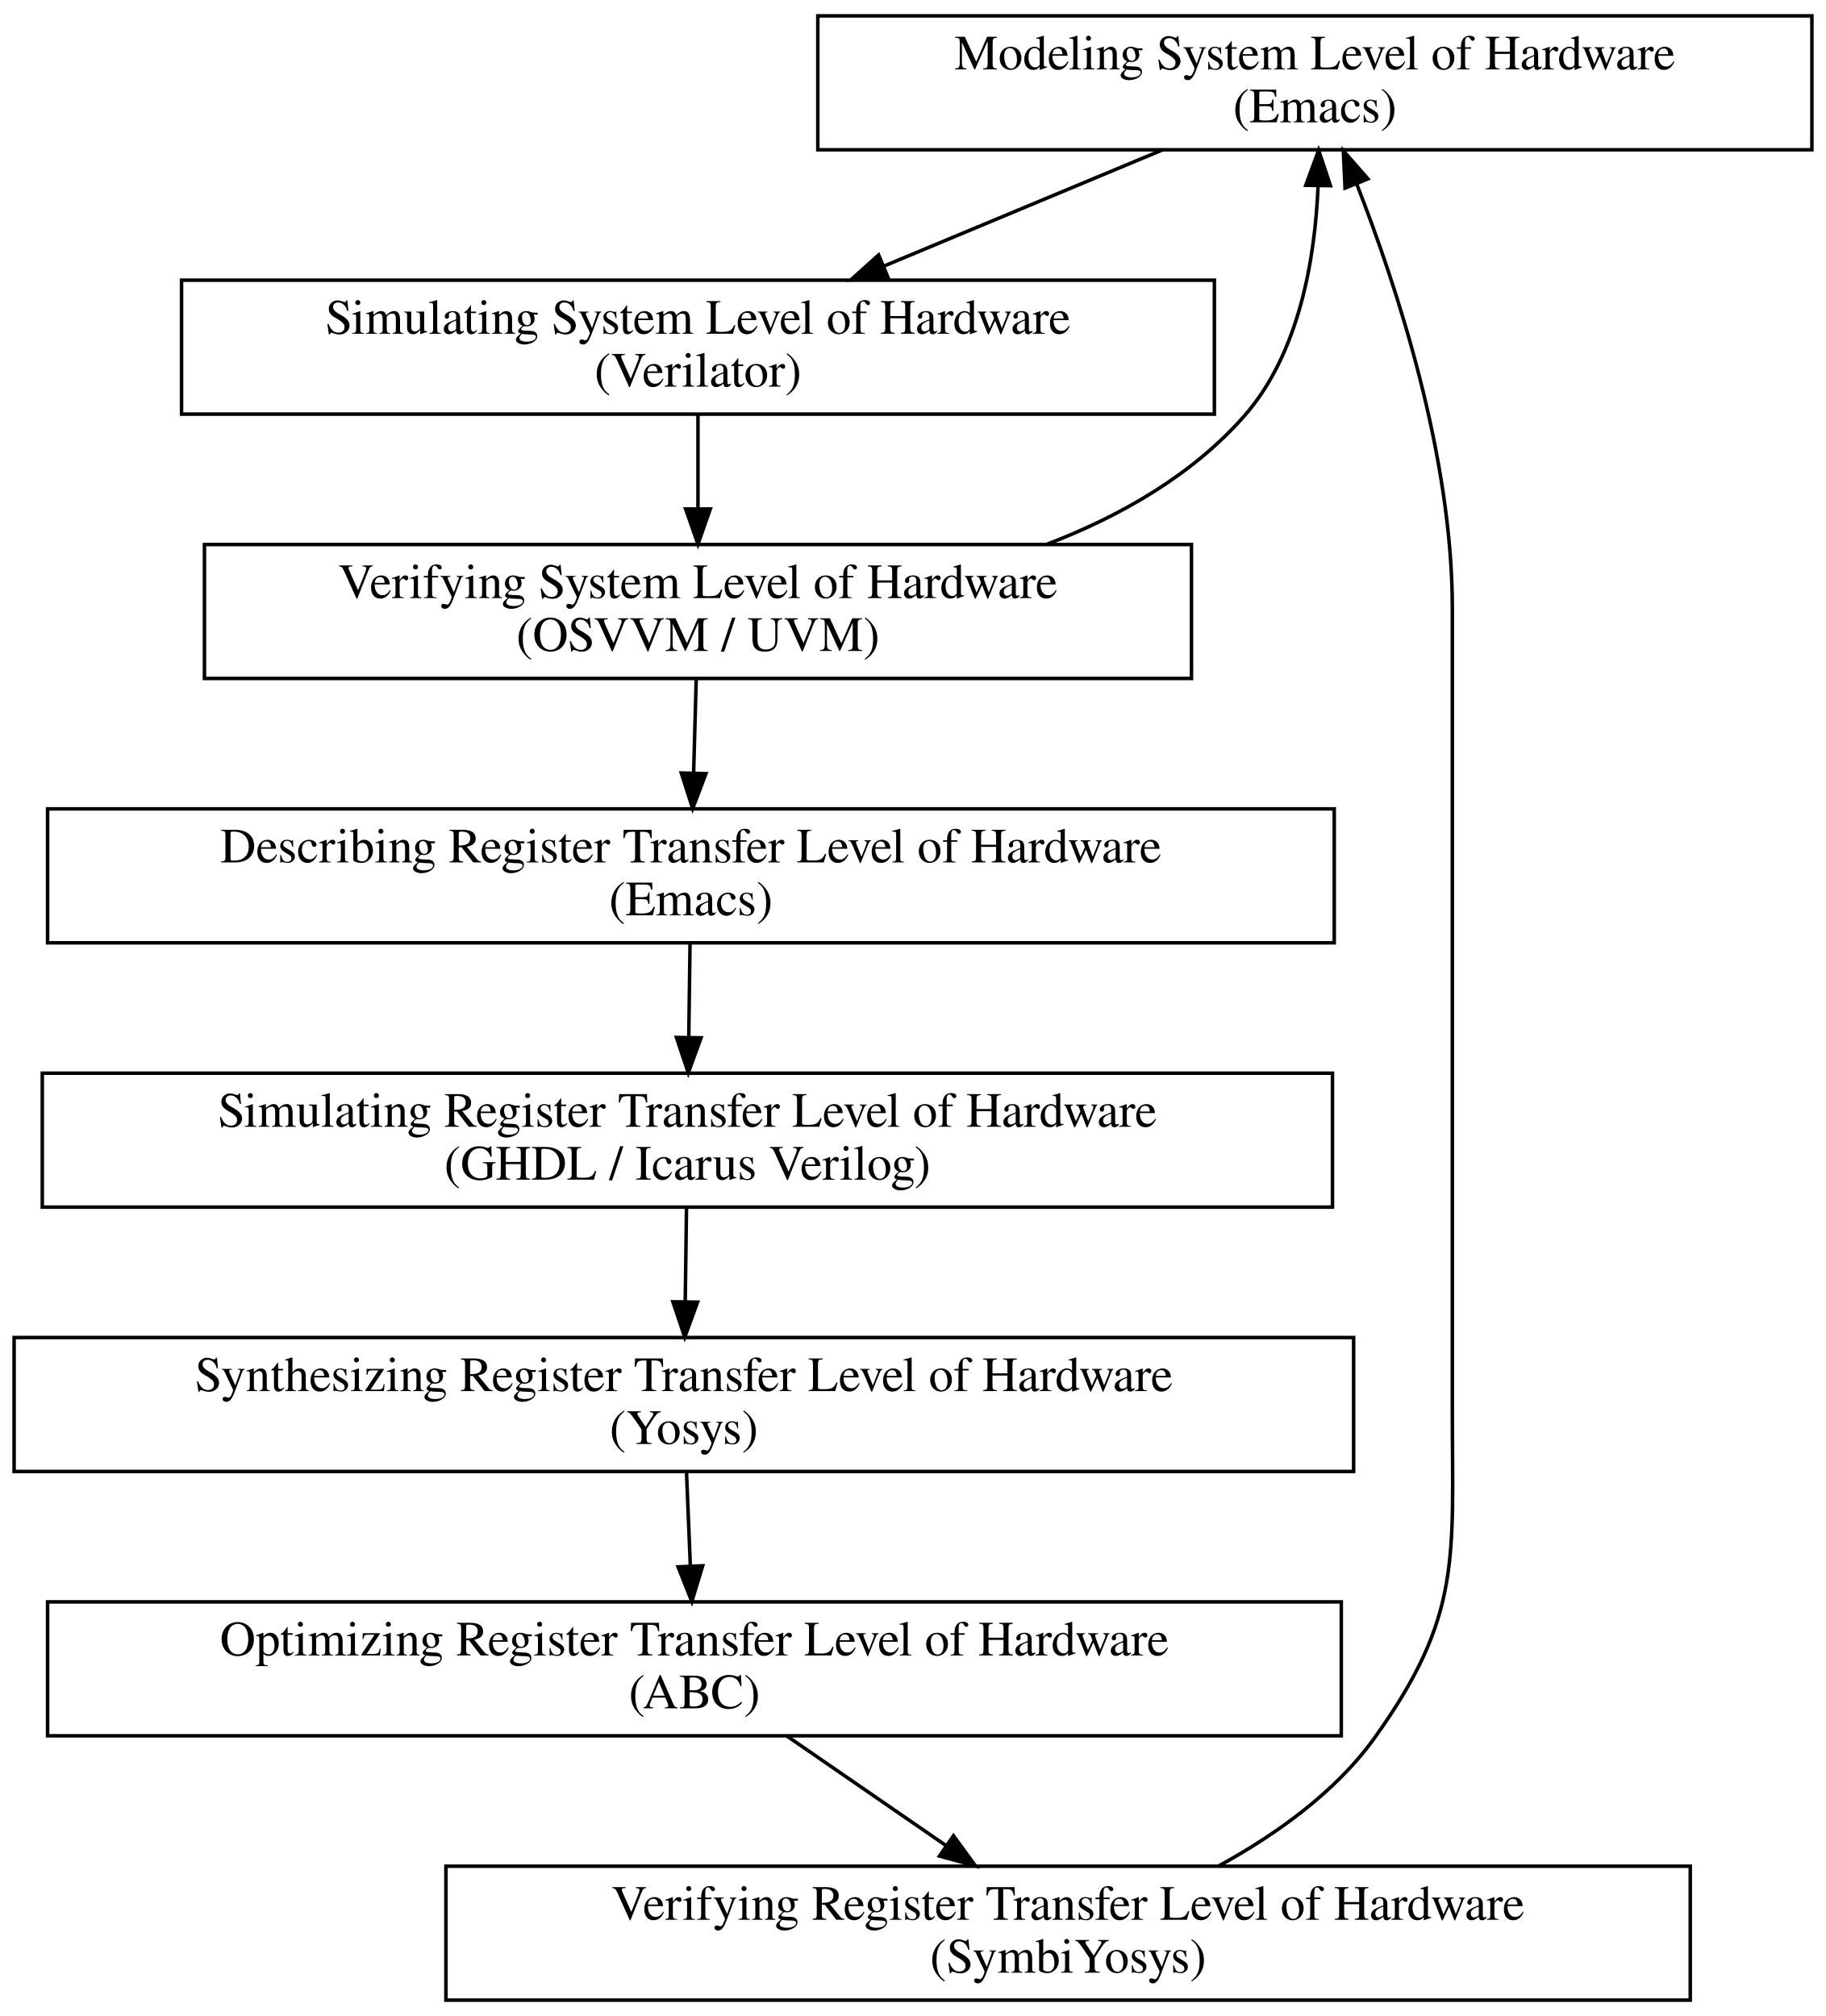
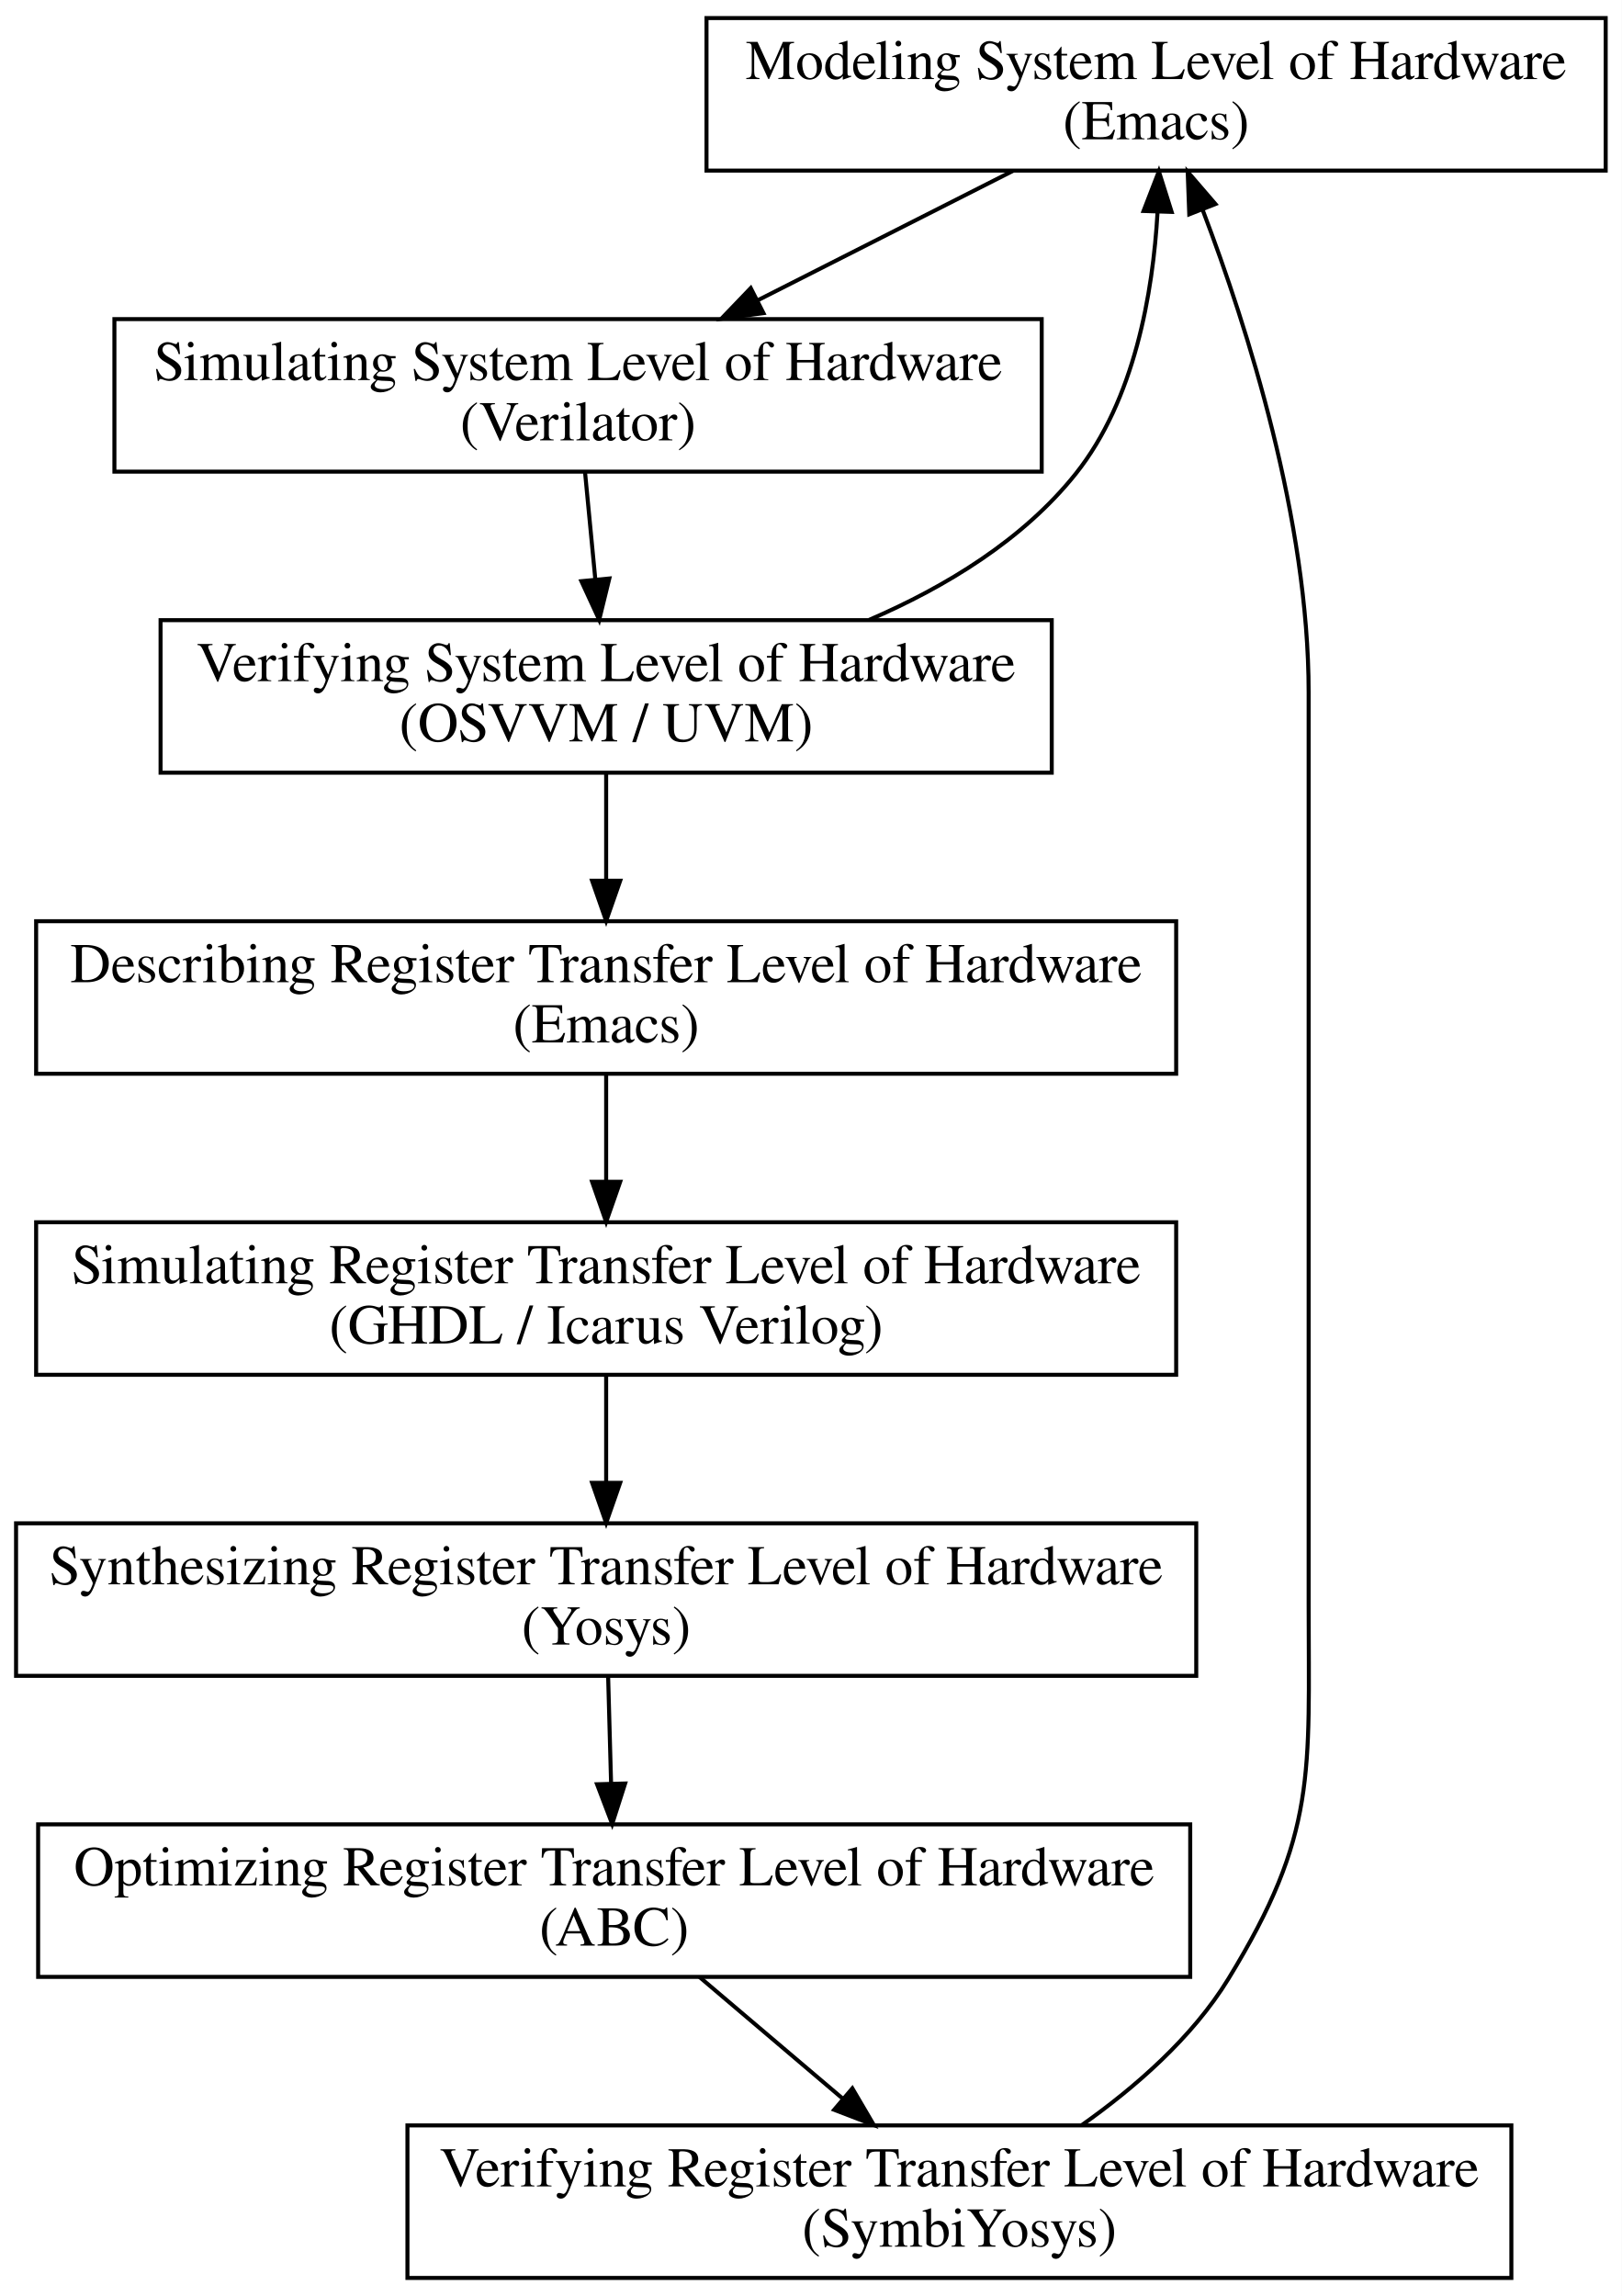
- <svg xmlns="http://www.w3.org/2000/svg" width="518pt" height="572pt" viewBox="0.00 0.00 518.00 572.00">
+ <svg xmlns="http://www.w3.org/2000/svg" width="404pt" height="572pt" viewBox="0.00 0.00 404.00 572.00">
  <g id="graph0" class="graph" transform="scale(1 1) rotate(0) translate(4 568)">
-     <polygon fill="white" stroke="transparent" points="-4,4 -4,-568 514,-568 514,4 -4,4" />
+     <polygon fill="white" stroke="transparent" points="-4,4 -4,-568 400,-568 400,4 -4,4" />
    <g id="node1" class="node">
-       <polygon fill="none" stroke="black" points="228,-525.5 228,-563.5 510,-563.5 510,-525.5 228,-525.5" />
-       <text text-anchor="middle" x="369" y="-548.3" font-family="Times,serif" font-size="14.00">Modeling System Level of Hardware </text>
-       <text text-anchor="middle" x="369" y="-533.3" font-family="Times,serif" font-size="14.00">(Emacs)</text>
+       <polygon fill="none" stroke="black" points="172,-525.5 172,-563.5 396,-563.5 396,-525.5 172,-525.5" />
+       <text text-anchor="middle" x="284" y="-548.3" font-family="Times,serif" font-size="14.00">Modeling System Level of Hardware </text>
+       <text text-anchor="middle" x="284" y="-533.3" font-family="Times,serif" font-size="14.00">(Emacs)</text>
    </g>
    <g id="node2" class="node">
-       <polygon fill="none" stroke="black" points="47.5,-450.5 47.5,-488.5 340.5,-488.5 340.5,-450.5 47.5,-450.5" />
-       <text text-anchor="middle" x="194" y="-473.3" font-family="Times,serif" font-size="14.00">Simulating System Level of Hardware </text>
-       <text text-anchor="middle" x="194" y="-458.3" font-family="Times,serif" font-size="14.00">(Verilator)</text>
+       <polygon fill="none" stroke="black" points="24.5,-450.5 24.5,-488.5 255.5,-488.5 255.5,-450.5 24.5,-450.5" />
+       <text text-anchor="middle" x="140" y="-473.3" font-family="Times,serif" font-size="14.00">Simulating System Level of Hardware </text>
+       <text text-anchor="middle" x="140" y="-458.3" font-family="Times,serif" font-size="14.00">(Verilator)</text>
    </g>
    <g id="edge1" class="edge">
-       <path fill="none" stroke="black" d="M325.74,-525.46C301.87,-515.5 272.03,-503.05 246.79,-492.52" />
-       <polygon fill="black" stroke="black" points="247.94,-489.21 237.37,-488.59 245.25,-495.67 247.94,-489.21" />
+       <path fill="none" stroke="black" d="M248.4,-525.46C229.19,-515.72 205.29,-503.6 184.82,-493.22" />
+       <polygon fill="black" stroke="black" points="186.19,-489.99 175.69,-488.59 183.02,-496.23 186.19,-489.99" />
    </g>
    <g id="node3" class="node">
-       <polygon fill="none" stroke="black" points="54,-375.5 54,-413.5 334,-413.5 334,-375.5 54,-375.5" />
-       <text text-anchor="middle" x="194" y="-398.3" font-family="Times,serif" font-size="14.00">Verifying System Level of Hardware </text>
-       <text text-anchor="middle" x="194" y="-383.3" font-family="Times,serif" font-size="14.00">(OSVVM / UVM)</text>
+       <polygon fill="none" stroke="black" points="36,-375.5 36,-413.5 258,-413.5 258,-375.5 36,-375.5" />
+       <text text-anchor="middle" x="147" y="-398.3" font-family="Times,serif" font-size="14.00">Verifying System Level of Hardware </text>
+       <text text-anchor="middle" x="147" y="-383.3" font-family="Times,serif" font-size="14.00">(OSVVM / UVM)</text>
    </g>
    <g id="edge2" class="edge">
-       <path fill="none" stroke="black" d="M194,-450.46C194,-442.38 194,-432.68 194,-423.68" />
-       <polygon fill="black" stroke="black" points="197.5,-423.59 194,-413.59 190.5,-423.59 197.5,-423.59" />
+       <path fill="none" stroke="black" d="M141.73,-450.46C142.5,-442.38 143.44,-432.68 144.3,-423.68" />
+       <polygon fill="black" stroke="black" points="147.79,-423.88 145.27,-413.59 140.83,-423.21 147.79,-423.88" />
    </g>
    <g id="edge8" class="edge">
-       <path fill="none" stroke="black" d="M292.88,-413.53C313.91,-421.57 334.21,-433.19 349,-450 364.69,-467.83 369.09,-494.93 369.92,-515.37" />
-       <polygon fill="black" stroke="black" points="366.42,-515.43 370.07,-525.37 373.42,-515.32 366.42,-515.43" />
+       <path fill="none" stroke="black" d="M212.49,-413.56C231.61,-421.8 250.87,-433.53 264,-450 278.64,-468.38 283.21,-495.02 284.36,-515.17" />
+       <polygon fill="black" stroke="black" points="280.87,-515.44 284.69,-525.32 287.87,-515.21 280.87,-515.44" />
    </g>
    <g id="node4" class="node">
-       <polygon fill="none" stroke="black" points="9.5,-300.5 9.5,-338.5 374.5,-338.5 374.5,-300.5 9.5,-300.5" />
-       <text text-anchor="middle" x="192" y="-323.3" font-family="Times,serif" font-size="14.00">Describing Register Transfer Level of Hardware </text>
-       <text text-anchor="middle" x="192" y="-308.3" font-family="Times,serif" font-size="14.00">(Emacs)</text>
+       <polygon fill="none" stroke="black" points="5,-300.5 5,-338.5 289,-338.5 289,-300.5 5,-300.5" />
+       <text text-anchor="middle" x="147" y="-323.3" font-family="Times,serif" font-size="14.00">Describing Register Transfer Level of Hardware </text>
+       <text text-anchor="middle" x="147" y="-308.3" font-family="Times,serif" font-size="14.00">(Emacs)</text>
    </g>
    <g id="edge3" class="edge">
-       <path fill="none" stroke="black" d="M193.51,-375.46C193.28,-367.38 193.02,-357.68 192.77,-348.68" />
-       <polygon fill="black" stroke="black" points="196.27,-348.49 192.5,-338.59 189.27,-348.68 196.27,-348.49" />
+       <path fill="none" stroke="black" d="M147,-375.46C147,-367.38 147,-357.68 147,-348.68" />
+       <polygon fill="black" stroke="black" points="150.5,-348.59 147,-338.59 143.5,-348.59 150.5,-348.59" />
    </g>
    <g id="node5" class="node">
-       <polygon fill="none" stroke="black" points="8,-225.5 8,-263.5 374,-263.5 374,-225.5 8,-225.5" />
-       <text text-anchor="middle" x="191" y="-248.3" font-family="Times,serif" font-size="14.00">Simulating Register Transfer Level of Hardware </text>
-       <text text-anchor="middle" x="191" y="-233.3" font-family="Times,serif" font-size="14.00">(GHDL / Icarus Verilog)</text>
+       <polygon fill="none" stroke="black" points="5,-225.5 5,-263.5 289,-263.5 289,-225.5 5,-225.5" />
+       <text text-anchor="middle" x="147" y="-248.3" font-family="Times,serif" font-size="14.00">Simulating Register Transfer Level of Hardware </text>
+       <text text-anchor="middle" x="147" y="-233.3" font-family="Times,serif" font-size="14.00">(GHDL / Icarus Verilog)</text>
    </g>
    <g id="edge4" class="edge">
-       <path fill="none" stroke="black" d="M191.75,-300.46C191.64,-292.38 191.51,-282.68 191.39,-273.68" />
-       <polygon fill="black" stroke="black" points="194.88,-273.54 191.25,-263.59 187.89,-273.64 194.88,-273.54" />
+       <path fill="none" stroke="black" d="M147,-300.46C147,-292.38 147,-282.68 147,-273.68" />
+       <polygon fill="black" stroke="black" points="150.5,-273.59 147,-263.59 143.5,-273.59 150.5,-273.59" />
    </g>
    <g id="node6" class="node">
-       <polygon fill="none" stroke="black" points="0,-150.5 0,-188.5 380,-188.5 380,-150.5 0,-150.5" />
-       <text text-anchor="middle" x="190" y="-173.3" font-family="Times,serif" font-size="14.00">Synthesizing Register Transfer Level of Hardware </text>
-       <text text-anchor="middle" x="190" y="-158.3" font-family="Times,serif" font-size="14.00">(Yosys)</text>
+       <polygon fill="none" stroke="black" points="0,-150.5 0,-188.5 294,-188.5 294,-150.5 0,-150.5" />
+       <text text-anchor="middle" x="147" y="-173.3" font-family="Times,serif" font-size="14.00">Synthesizing Register Transfer Level of Hardware </text>
+       <text text-anchor="middle" x="147" y="-158.3" font-family="Times,serif" font-size="14.00">(Yosys)</text>
    </g>
    <g id="edge5" class="edge">
-       <path fill="none" stroke="black" d="M190.75,-225.46C190.64,-217.38 190.51,-207.68 190.39,-198.68" />
-       <polygon fill="black" stroke="black" points="193.88,-198.54 190.25,-188.59 186.89,-198.64 193.88,-198.54" />
+       <path fill="none" stroke="black" d="M147,-225.46C147,-217.38 147,-207.68 147,-198.68" />
+       <polygon fill="black" stroke="black" points="150.5,-198.59 147,-188.59 143.5,-198.59 150.5,-198.59" />
    </g>
    <g id="node7" class="node">
-       <polygon fill="none" stroke="black" points="9.5,-75.5 9.5,-113.5 376.5,-113.5 376.5,-75.5 9.5,-75.5" />
-       <text text-anchor="middle" x="193" y="-98.3" font-family="Times,serif" font-size="14.00">Optimizing Register Transfer Level of Hardware </text>
-       <text text-anchor="middle" x="193" y="-83.3" font-family="Times,serif" font-size="14.00">(ABC)</text>
+       <polygon fill="none" stroke="black" points="5.5,-75.5 5.5,-113.5 292.5,-113.5 292.5,-75.5 5.5,-75.5" />
+       <text text-anchor="middle" x="149" y="-98.3" font-family="Times,serif" font-size="14.00">Optimizing Register Transfer Level of Hardware </text>
+       <text text-anchor="middle" x="149" y="-83.3" font-family="Times,serif" font-size="14.00">(ABC)</text>
    </g>
    <g id="edge6" class="edge">
-       <path fill="none" stroke="black" d="M190.74,-150.46C191.07,-142.38 191.47,-132.68 191.84,-123.68" />
-       <polygon fill="black" stroke="black" points="195.34,-123.73 192.26,-113.59 188.35,-123.44 195.34,-123.73" />
+       <path fill="none" stroke="black" d="M147.49,-150.46C147.72,-142.38 147.98,-132.68 148.23,-123.68" />
+       <polygon fill="black" stroke="black" points="151.73,-123.68 148.5,-113.59 144.73,-123.49 151.73,-123.68" />
    </g>
    <g id="node8" class="node">
-       <polygon fill="none" stroke="black" points="122.5,-0.5 122.5,-38.5 475.5,-38.5 475.5,-0.5 122.5,-0.5" />
-       <text text-anchor="middle" x="299" y="-23.3" font-family="Times,serif" font-size="14.00">Verifying Register Transfer Level of Hardware </text>
-       <text text-anchor="middle" x="299" y="-8.3" font-family="Times,serif" font-size="14.00">(SymbiYosys)</text>
+       <polygon fill="none" stroke="black" points="97.5,-0.5 97.5,-38.5 372.5,-38.5 372.5,-0.5 97.5,-0.5" />
+       <text text-anchor="middle" x="235" y="-23.3" font-family="Times,serif" font-size="14.00">Verifying Register Transfer Level of Hardware </text>
+       <text text-anchor="middle" x="235" y="-8.3" font-family="Times,serif" font-size="14.00">(SymbiYosys)</text>
    </g>
    <g id="edge7" class="edge">
-       <path fill="none" stroke="black" d="M219.2,-75.46C232.83,-66.07 249.68,-54.47 264.37,-44.35" />
-       <polygon fill="black" stroke="black" points="266.48,-47.14 272.73,-38.59 262.51,-41.38 266.48,-47.14" />
+       <path fill="none" stroke="black" d="M170.26,-75.46C181.01,-66.33 194.22,-55.12 205.9,-45.2" />
+       <polygon fill="black" stroke="black" points="208.33,-47.73 213.69,-38.59 203.8,-42.39 208.33,-47.73" />
    </g>
    <g id="edge9" class="edge">
-       <path fill="none" stroke="black" d="M341.83,-38.63C357.88,-47.43 374.9,-59.49 386,-75 410.84,-109.72 408,-125.81 408,-168.5 408,-395.5 408,-395.5 408,-395.5 408,-438.52 392.4,-486.33 380.93,-515.65" />
-       <polygon fill="black" stroke="black" points="377.57,-514.63 377.08,-525.22 384.06,-517.25 377.57,-514.63" />
+       <path fill="none" stroke="black" d="M265.39,-38.5C278.56,-47.8 293,-60.29 302,-75 324.19,-111.24 322,-126 322,-168.5 322,-395.5 322,-395.5 322,-395.5 322,-438.45 306.8,-486.27 295.63,-515.62" />
+       <polygon fill="black" stroke="black" points="292.26,-514.61 291.87,-525.2 298.78,-517.17 292.26,-514.61" />
    </g>
  </g>
</svg>
